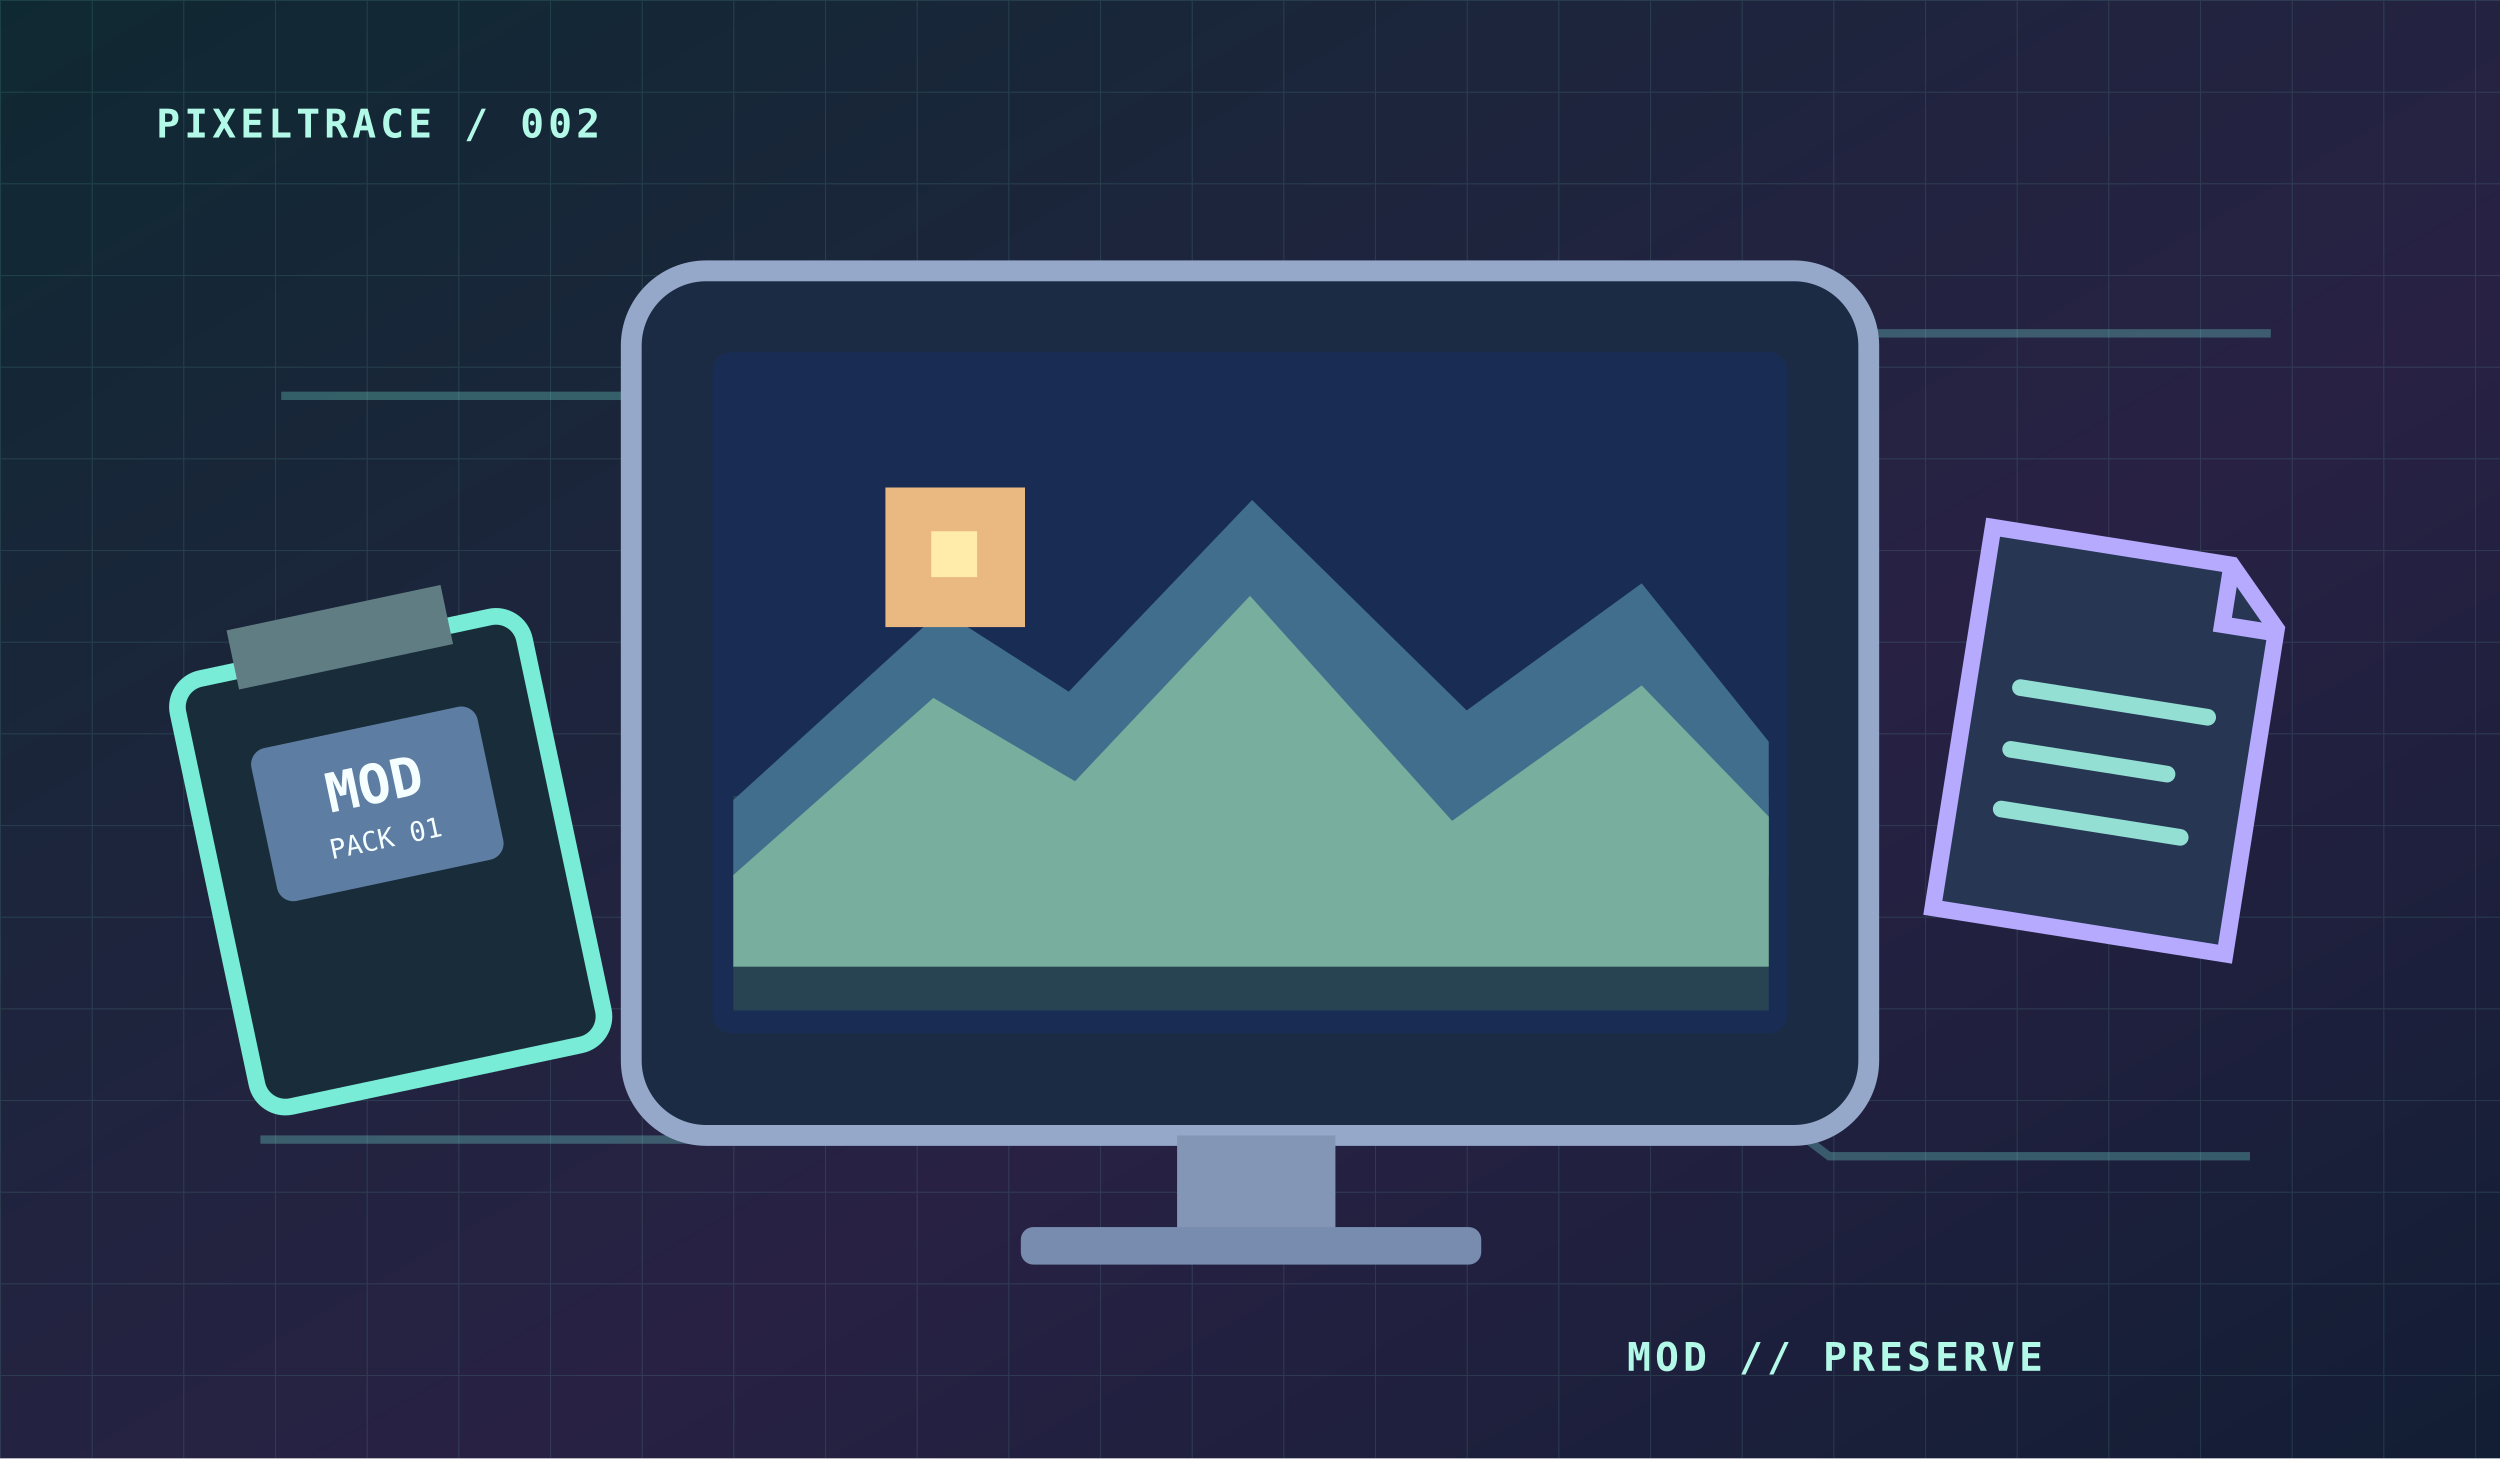
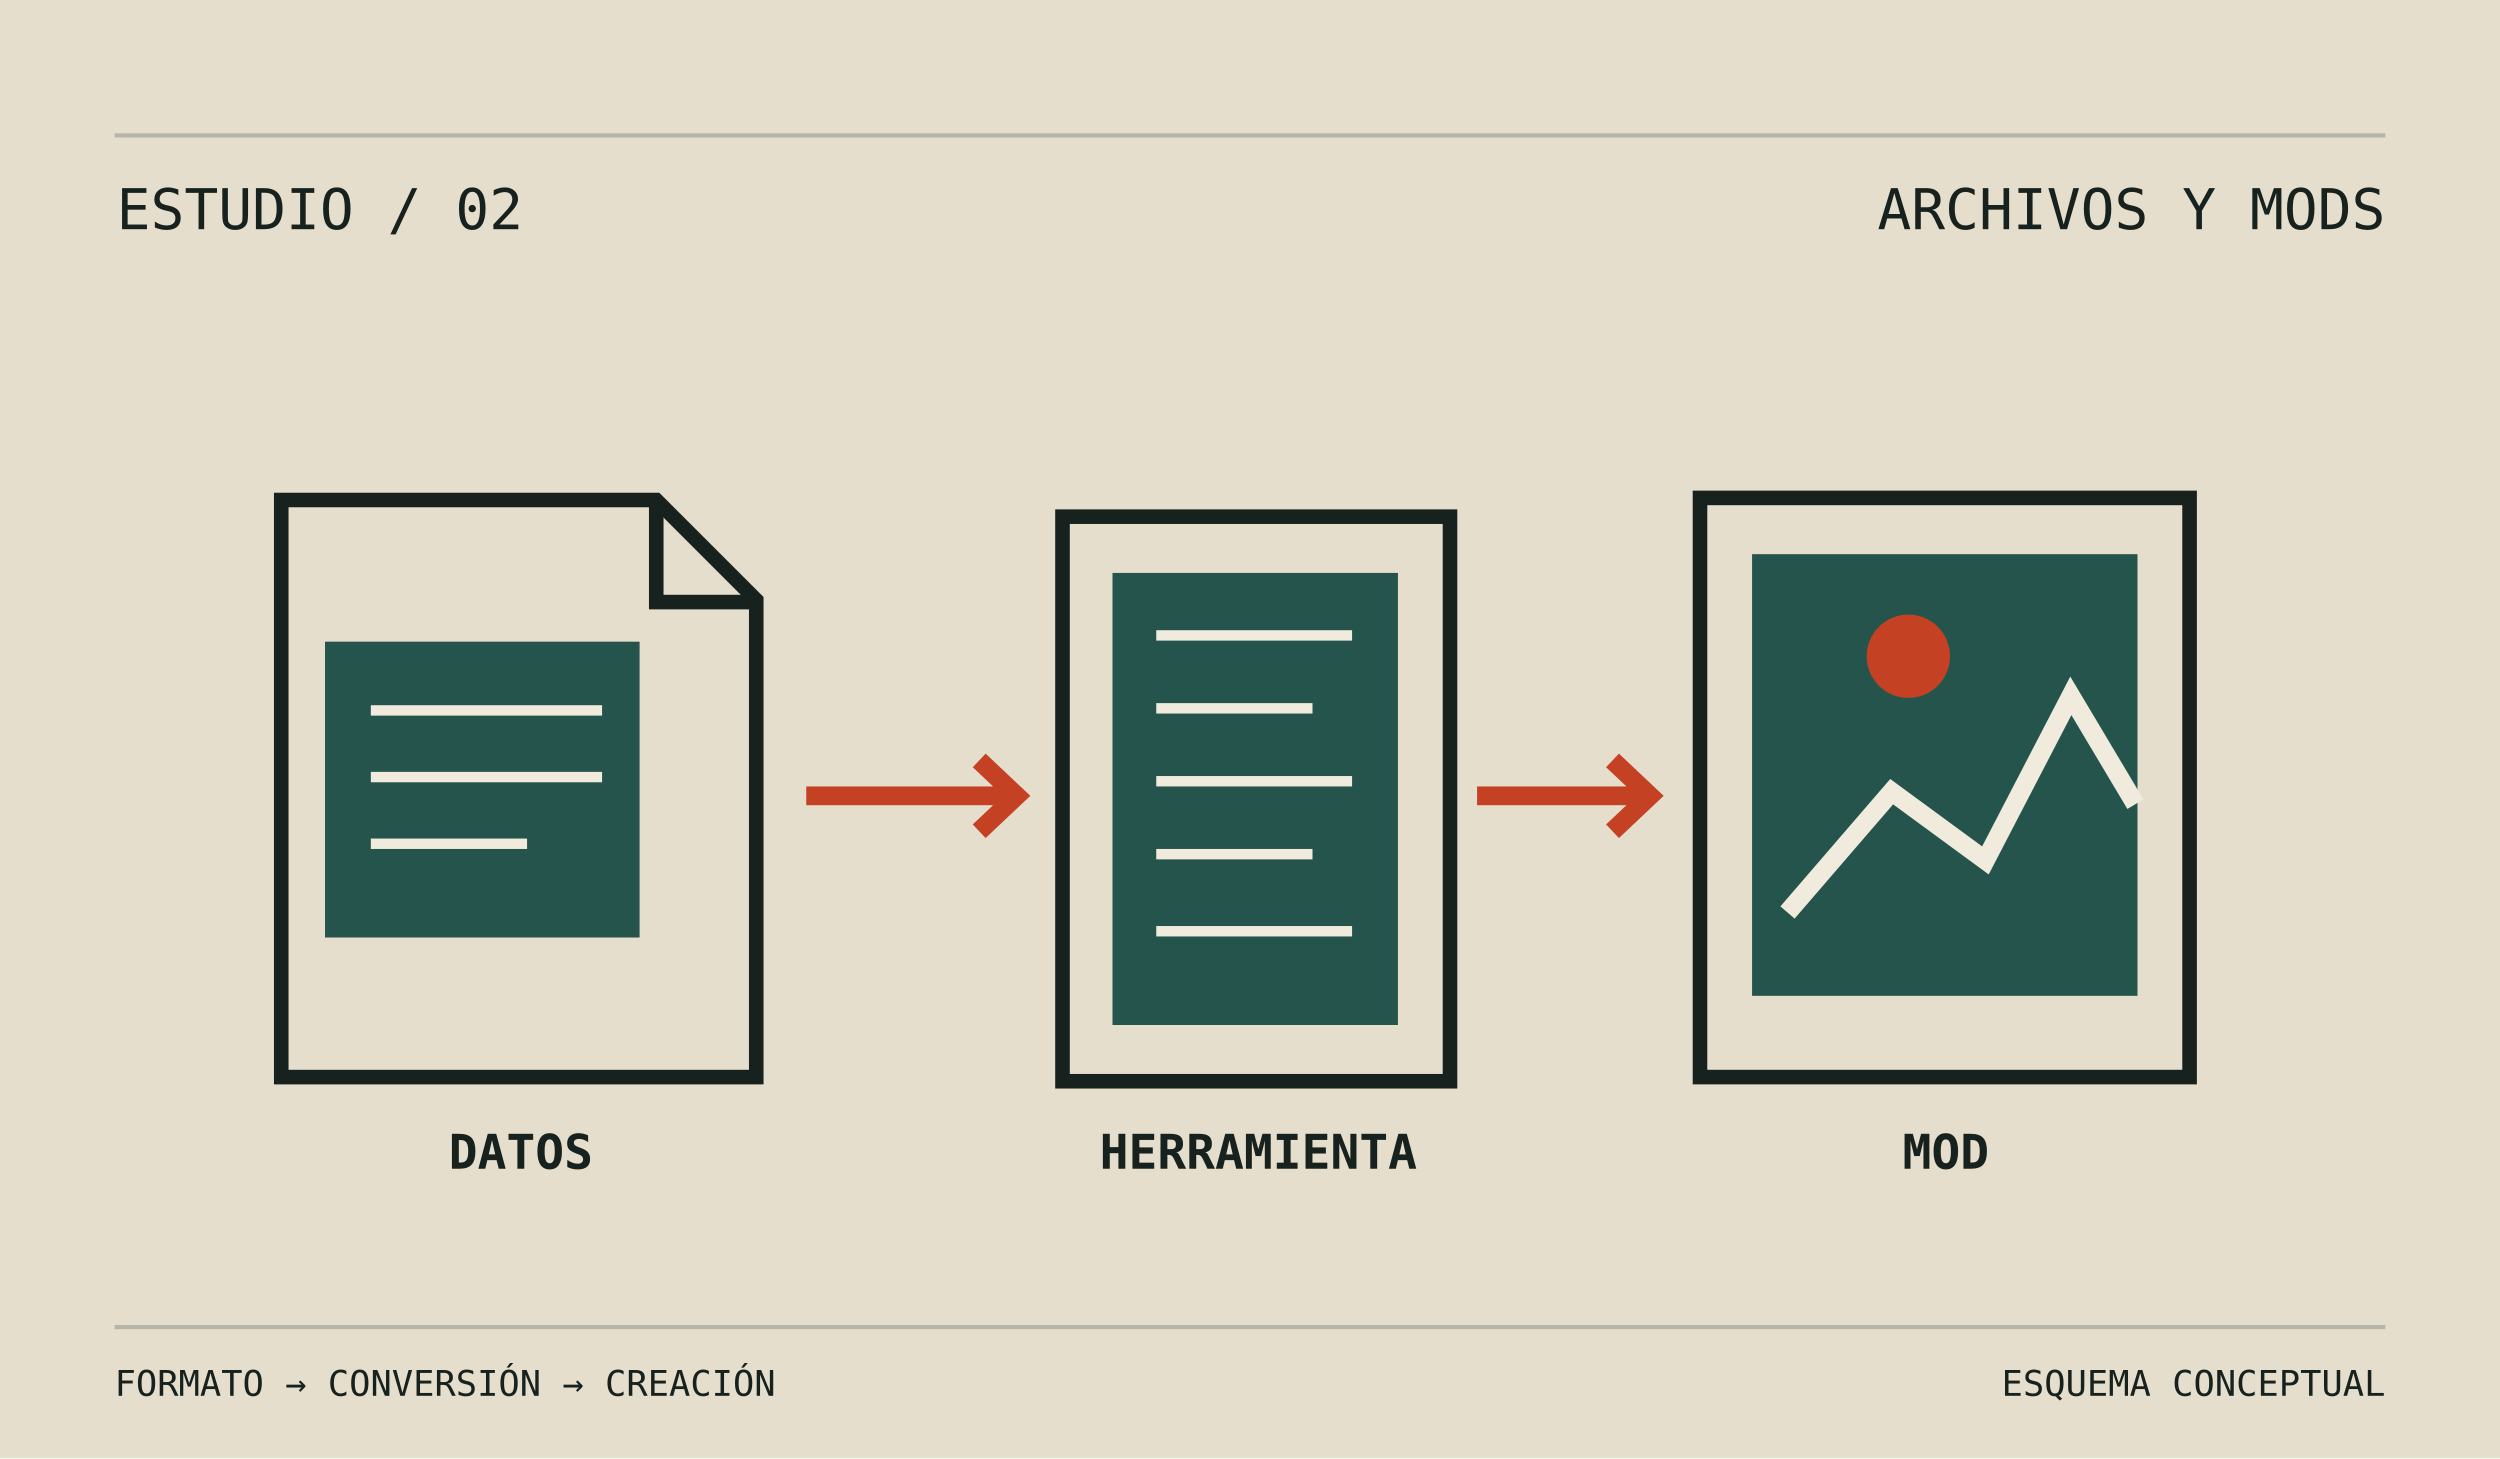
<svg xmlns="http://www.w3.org/2000/svg" viewBox="0 0 1200 700" role="img" aria-labelledby="t d">
-   <defs>
-     <linearGradient id="b" x2="1" y2="1">
-       <stop stop-color="#0f2932" />
-       <stop offset=".6" stop-color="#282144" />
-       <stop offset="1" stop-color="#121e34" />
-     </linearGradient>
-     <pattern id="g" width="44" height="44" patternUnits="userSpaceOnUse">
-       <path d="M44 0H0V44" stroke="#78e2c7" stroke-opacity=".13" fill="none" />
-     </pattern>
-   </defs>
-   <rect width="1200" height="700" fill="url(#b)" />
-   <rect width="1200" height="700" fill="url(#g)" />
-   <g stroke="#77e8d8" stroke-width="4" stroke-opacity=".3" fill="none">
-     <path d="M135 190H310L399 258" />
-     <path d="M1090 160H885L820 233" />
-     <path d="M125 547H338L420 493" />
-     <path d="M1080 555H878L796 493" />
+   <rect width="1200" height="700" fill="#E6DECD" />
+   <path d="M55 65H1145M55 637H1145" stroke="#B7B4A8" stroke-width="2" />
+   <g fill="#17221E" font-family="monospace" font-size="27">
+     <text x="56" y="110">ESTUDIO / 02</text>
+     <text x="1145" y="110" text-anchor="end">ARCHIVOS Y MODS</text>
  </g>
-   <rect x="303" y="130" width="594" height="415" rx="36" fill="#1b2b44" stroke="#95a8c9" stroke-width="10" />
-   <rect x="342" y="169" width="516" height="327" rx="9" fill="#182c54" />
-   <rect x="352" y="382" width="497" height="103" fill="#284453" />
-   <path d="M352 384L452 293L513 332L601 240L704 341L788 280L849 356V421H352Z" fill="#416e8c" />
-   <path d="M352 420L448 335L516 375L600 286L697 394L788 329L849 392V464H352Z" fill="#78ae9d" />
-   <rect x="425" y="234" width="67" height="67" fill="#eab982" />
-   <rect x="447" y="255" width="22" height="22" fill="#ffebaa" />
-   <rect x="565" y="545" width="76" height="48" fill="#8396b5" />
-   <rect x="490" y="589" width="221" height="18" rx="6" fill="#778caf" />
-   <g transform="rotate(-12 184 397)">
-     <rect x="99" y="309" width="170" height="210" rx="14" fill="#182d39" stroke="#78ecd6" stroke-width="8" />
-     <rect x="130" y="289" width="105" height="29" fill="#607d83" />
-     <rect x="128" y="348" width="111" height="75" rx="8" fill="#5e7da3" />
-     <text x="184" y="385" text-anchor="middle" fill="#f6ffff" font-size="26" font-weight="900" font-family="monospace">MOD</text>
-     <text x="184" y="407" text-anchor="middle" fill="#f6ffff" font-size="13" font-family="monospace">PACK 01</text>
+   <g stroke="#17221E" stroke-width="7" fill="none">
+     <path d="M135 240h180l48 48v229H135z" />
+     <path d="M315 241v48h48" />
+     <path d="M510 248h186v271H510z" />
+     <path d="M816 239h235v278H816z" />
  </g>
-   <g transform="rotate(9 1013 345)">
-     <path d="M943 263h116l26 27v158H943z" fill="#263653" stroke="#b6aaff" stroke-width="8" />
-     <path d="M1059 263v29h26" stroke="#b6aaff" fill="none" stroke-width="8" />
-     <path d="M968 337h91M968 367h76M968 396h87" stroke="#93dfd4" stroke-width="8" stroke-linecap="round" />
+   <rect x="156" y="308" width="151" height="142" fill="#24544B" />
+   <g stroke="#F1EBDD" stroke-width="5">
+     <path d="M178 341h111M178 373h111M178 405h75" />
  </g>
-   <g fill="#b2f9e8" font-size="19" font-family="monospace" font-weight="900" letter-spacing="2">
-     <text x="75" y="66">PIXELTRACE / 002</text>
-     <text x="781" y="658">MOD // PRESERVE</text>
+   <rect x="534" y="275" width="137" height="217" fill="#24544B" />
+   <g stroke="#F1EBDD" stroke-width="5" fill="none">
+     <path d="M555 305h94M555 340h75M555 375h94M555 410h75M555 447h94" />
+   </g>
+   <rect x="841" y="266" width="185" height="212" fill="#24544B" />
+   <path d="M858 438l50-58 45 33 41-79 31 52" fill="none" stroke="#F1EBDD" stroke-width="9" />
+   <circle cx="916" cy="315" r="20" fill="#C44124" />
+   <g stroke="#C44124" stroke-width="9" fill="none">
+     <path d="M387 382h101m-18-17 18 17-18 17M709 382h83m-18-17 18 17-18 17" />
+   </g>
+   <g font-family="monospace" font-size="23" font-weight="bold" fill="#17221E">
+     <text x="250" y="561" text-anchor="middle">DATOS</text>
+     <text x="604" y="561" text-anchor="middle">HERRAMIENTA</text>
+     <text x="934" y="561" text-anchor="middle">MOD</text>
+   </g>
+   <g font-family="monospace" font-size="17" fill="#17221E">
+     <text x="55" y="670">FORMATO → CONVERSIÓN → CREACIÓN</text>
+     <text x="1145" y="670" text-anchor="end">ESQUEMA CONCEPTUAL</text>
  </g>
</svg>
